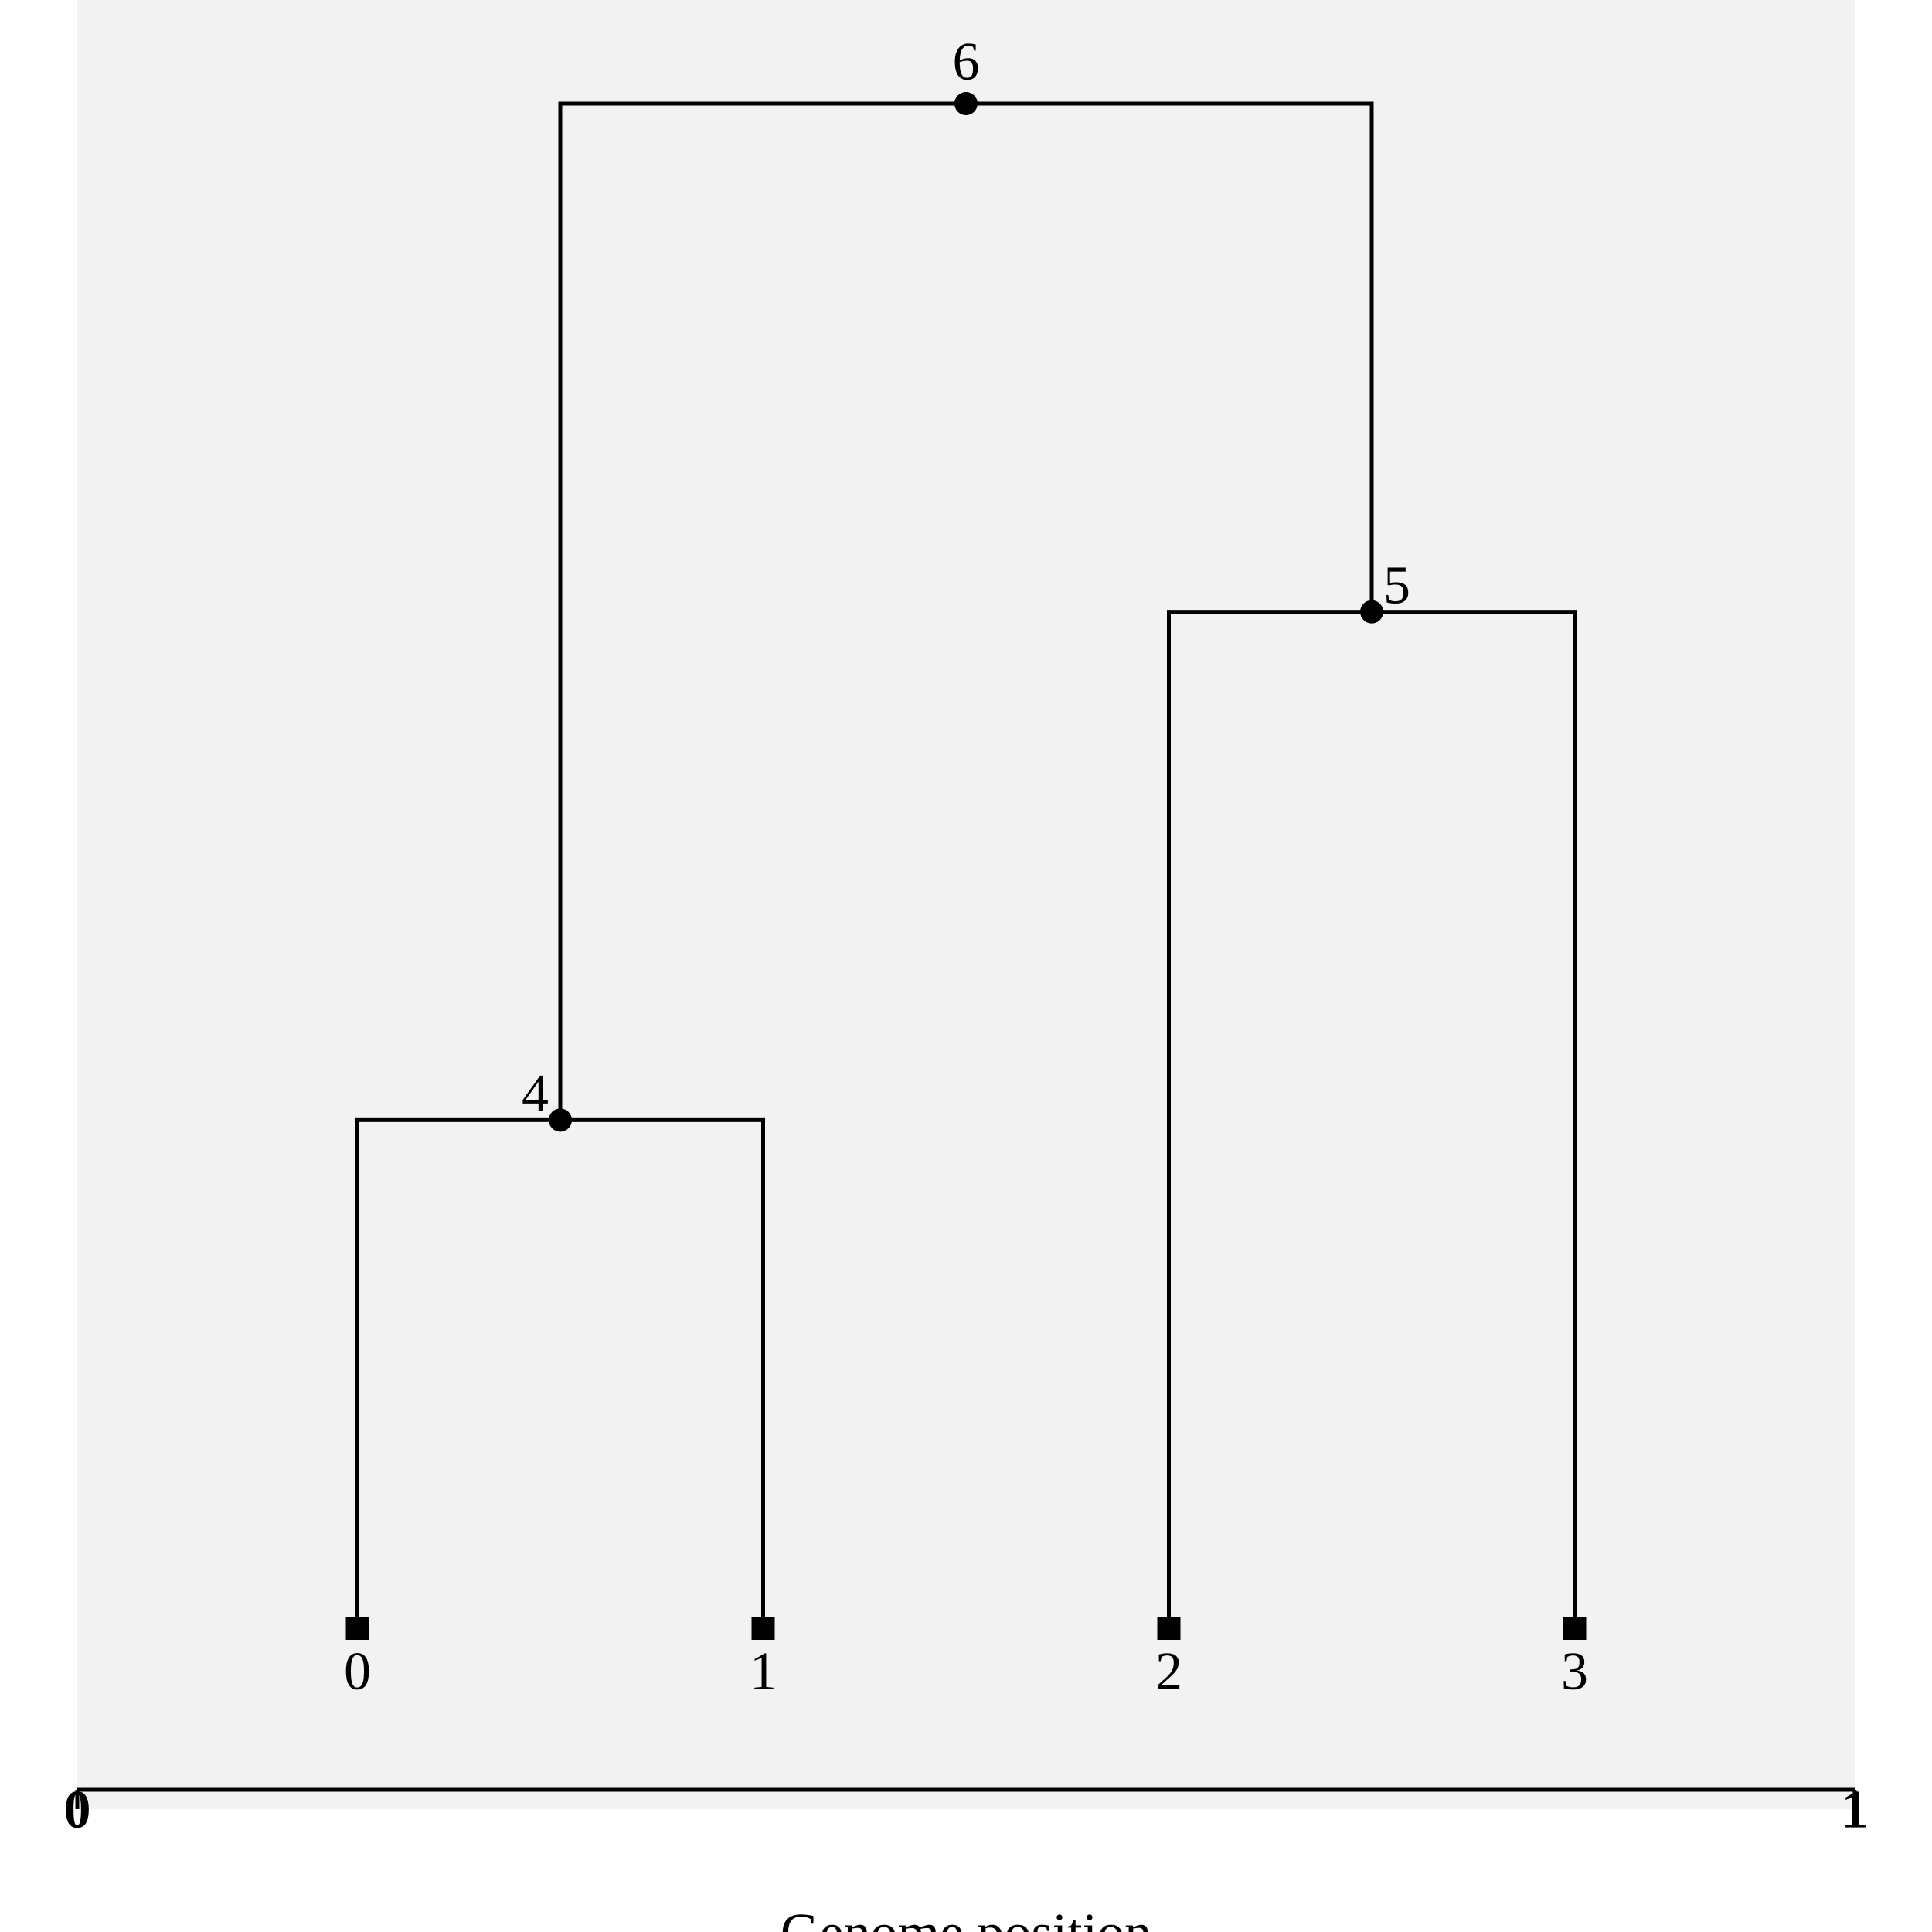
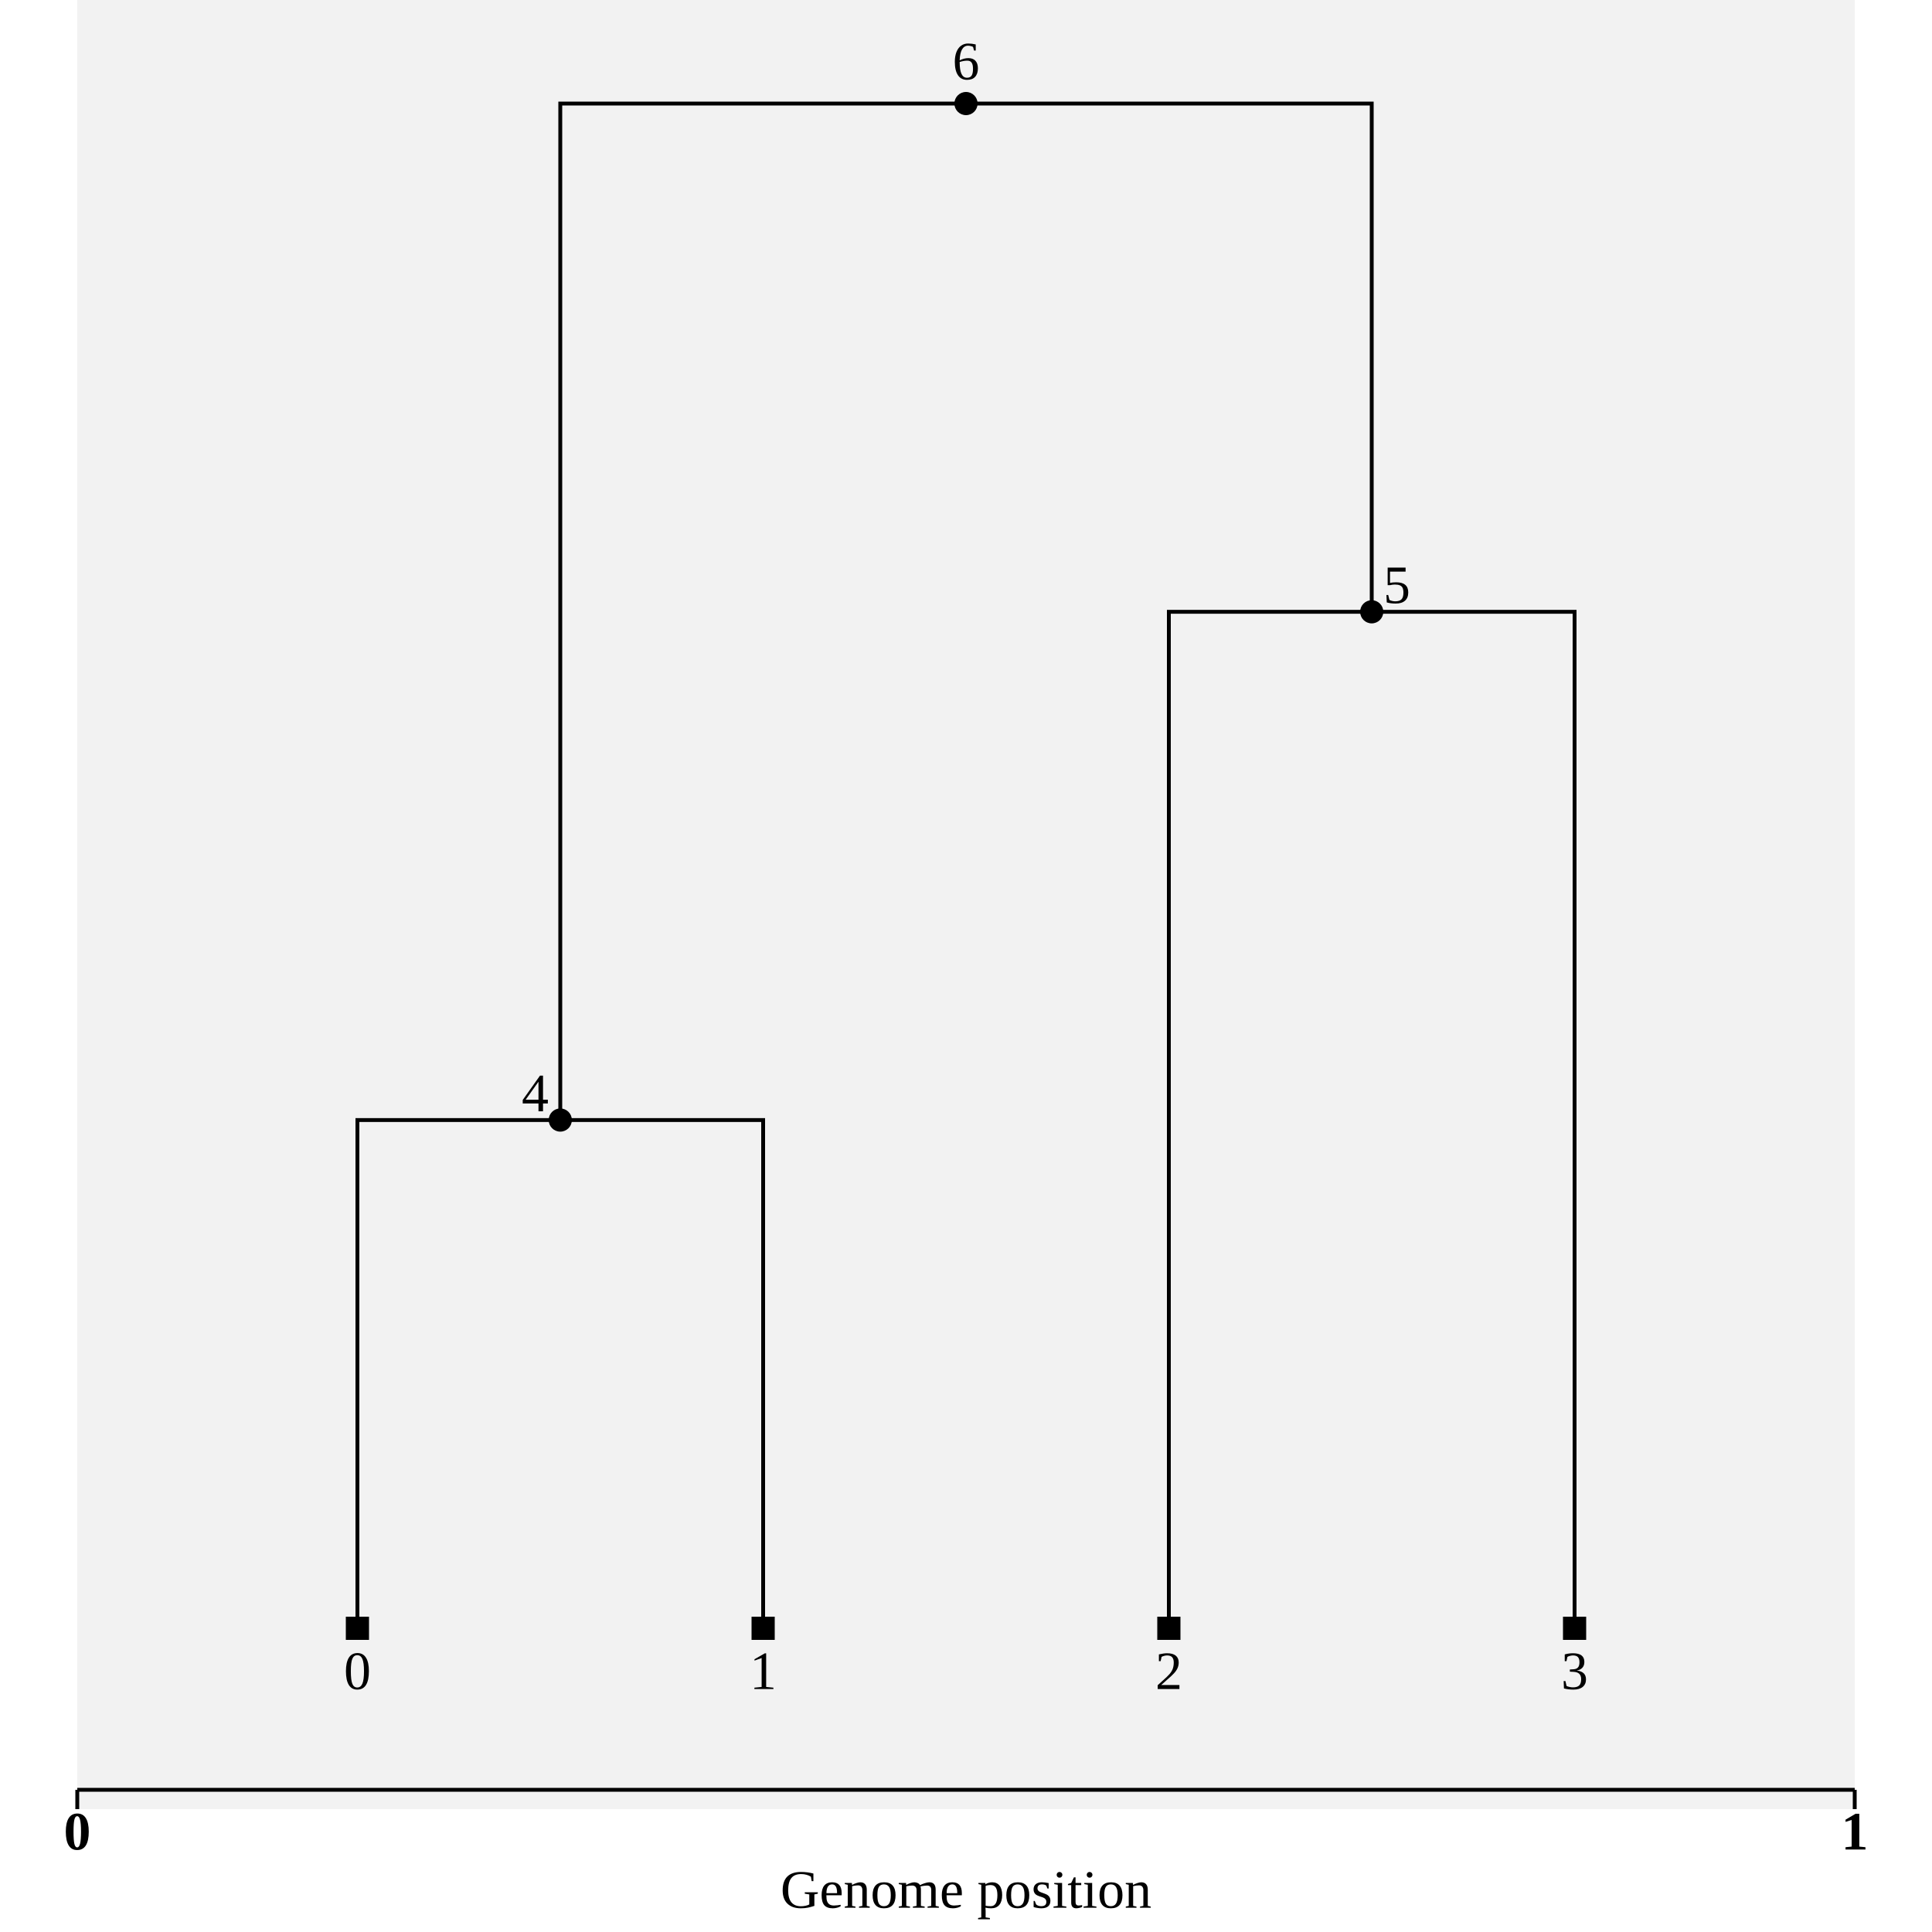
<svg xmlns="http://www.w3.org/2000/svg" baseProfile="full" height="500" version="1.1" width="500">
  <defs>
-     <style type="text/css">.background path {fill: #808080; fill-opacity:0}.background path:nth-child(odd) {fill-opacity:.1}.axes {font-size: 14px}.x-axis .tick .lab {font-weight: bold}.axes, .tree {font-size: 14px; text-anchor:middle}.y-axis line.grid {stroke: #FAFAFA}.y-axis &gt; .lab text {transform: translateX(0.8em) rotate(-90deg)}.x-axis .tick g {transform: translateY(0.9em)}.x-axis &gt; .lab text {transform: translateY(-0.8em)}.axes line, .edge {stroke:black; fill:none}.node &gt; .sym {fill: black; stroke: none}.site &gt; .sym {stroke: black}.mut text {fill: red; font-style: italic}.mut.extra text {fill: hotpink}.mut line {fill: none; stroke: none}.mut .sym {fill: none; stroke: red}.mut.extra .sym {stroke: hotpink}.node .mut .sym {stroke-width: 1.5px}.tree text, .tree-sequence text {dominant-baseline: central}.plotbox .lab.lft {text-anchor: end}.plotbox .lab.rgt {text-anchor: start}</style>
+     <style type="text/css">.background path {fill: #808080; fill-opacity: 0}.background path:nth-child(odd) {fill-opacity: .1}.axes {font-size: 14px}.x-axis .tick .lab {font-weight: bold; dominant-baseline: hanging}.axes, .tree {font-size: 14px; text-anchor: middle}.axes line, .edge {stroke: black; fill: none}.y-axis .grid {stroke: #FAFAFA}.node &gt; .sym {fill: black; stroke: none}.site &gt; .sym {stroke: black}.mut text {fill: red; font-style: italic}.mut.extra text {fill: hotpink}.mut line {fill: none; stroke: none}.mut .sym {fill: none; stroke: red}.mut.extra .sym {stroke: hotpink}.node .mut .sym {stroke-width: 1.5px}.tree text, .tree-sequence text {dominant-baseline: central}.plotbox .lab.lft {text-anchor: end}.plotbox .lab.rgt {text-anchor: start}</style>
  </defs>
  <g class="tree-sequence">
    <g class="background">
      <path d="M20,0 l460,0 l0,438.2 l0,25 l0,5 l-460,0 l0,-5 l0,-25 l0,-438.2z" />
    </g>
    <g class="axes">
      <g class="x-axis">
-         <g class="lab" transform="translate(250,500)">
-           <text text-anchor="middle">Genome position</text>
+         <g transform="translate(250,500)">
+           <text class="lab" text-anchor="middle" transform="translate(0 -11)">Genome position</text>
        </g>
        <line x1="20" x2="480" y1="463.2" y2="463.2" />
-         <g class="tick" transform="translate(20 463.2)">
-           <line x1="0" x2="0" y1="0" y2="5" />
-           <g class="lab" transform="translate(0,5)">
-             <text>0</text>
+         <g class="ticks">
+           <g class="tick" transform="translate(20 463.2)">
+             <line x1="0" x2="0" y1="0" y2="5" />
+             <g transform="translate(0,6)">
+               <text class="lab">0</text>
+             </g>
          </g>
-         </g>
-         <g class="tick" transform="translate(480 463.2)">
-           <line x1="0" x2="0" y1="0" y2="5" />
-           <g class="lab" transform="translate(0,5)">
-             <text>1</text>
+           <g class="tick" transform="translate(480 463.2)">
+             <line x1="0" x2="0" y1="0" y2="5" />
+             <g transform="translate(0,6)">
+               <text class="lab">1</text>
+             </g>
          </g>
        </g>
      </g>
    </g>
    <g class="plotbox trees">
      <g class="tree t0" transform="translate(20 0)">
        <g class="plotbox">
-           <g class="node n6 root" transform="translate(230 26.8)">
-             <g class="a6 node n4" transform="translate(-105 263.067)">
+           <g class="c2 node n6 root" transform="translate(230 26.8)">
+             <g class="a6 c2 node n4" transform="translate(-105 263.067)">
              <g class="a4 leaf node n0 sample" transform="translate(-52.5 131.533)">
                <path class="edge" d="M 0 0 V -131.533 H 52.5" />
                <rect class="sym" height="6" width="6" x="-3" y="-3" />
                <text class="lab" transform="translate(0 11)">0</text>
              </g>
              <g class="a4 leaf node n1 sample" transform="translate(52.5 131.533)">
                <path class="edge" d="M 0 0 V -131.533 H -52.5" />
                <rect class="sym" height="6" width="6" x="-3" y="-3" />
                <text class="lab" transform="translate(0 11)">1</text>
              </g>
              <path class="edge" d="M 0 0 V -263.067 H 105" />
              <circle class="sym" cx="0" cy="0" r="3" />
              <text class="lab lft" transform="translate(-3 -7.0)">4</text>
            </g>
-             <g class="a6 node n5" transform="translate(105 131.533)">
+             <g class="a6 c2 node n5" transform="translate(105 131.533)">
              <g class="a5 leaf node n2 sample" transform="translate(-52.5 263.067)">
                <path class="edge" d="M 0 0 V -263.067 H 52.5" />
                <rect class="sym" height="6" width="6" x="-3" y="-3" />
                <text class="lab" transform="translate(0 11)">2</text>
              </g>
              <g class="a5 leaf node n3 sample" transform="translate(52.5 263.067)">
                <path class="edge" d="M 0 0 V -263.067 H -52.5" />
                <rect class="sym" height="6" width="6" x="-3" y="-3" />
                <text class="lab" transform="translate(0 11)">3</text>
              </g>
              <path class="edge" d="M 0 0 V -131.533 H -105" />
              <circle class="sym" cx="0" cy="0" r="3" />
              <text class="lab rgt" transform="translate(3 -7.0)">5</text>
            </g>
            <circle class="sym" cx="0" cy="0" r="3" />
            <text class="lab" transform="translate(0 -11)">6</text>
          </g>
        </g>
      </g>
    </g>
  </g>
</svg>
